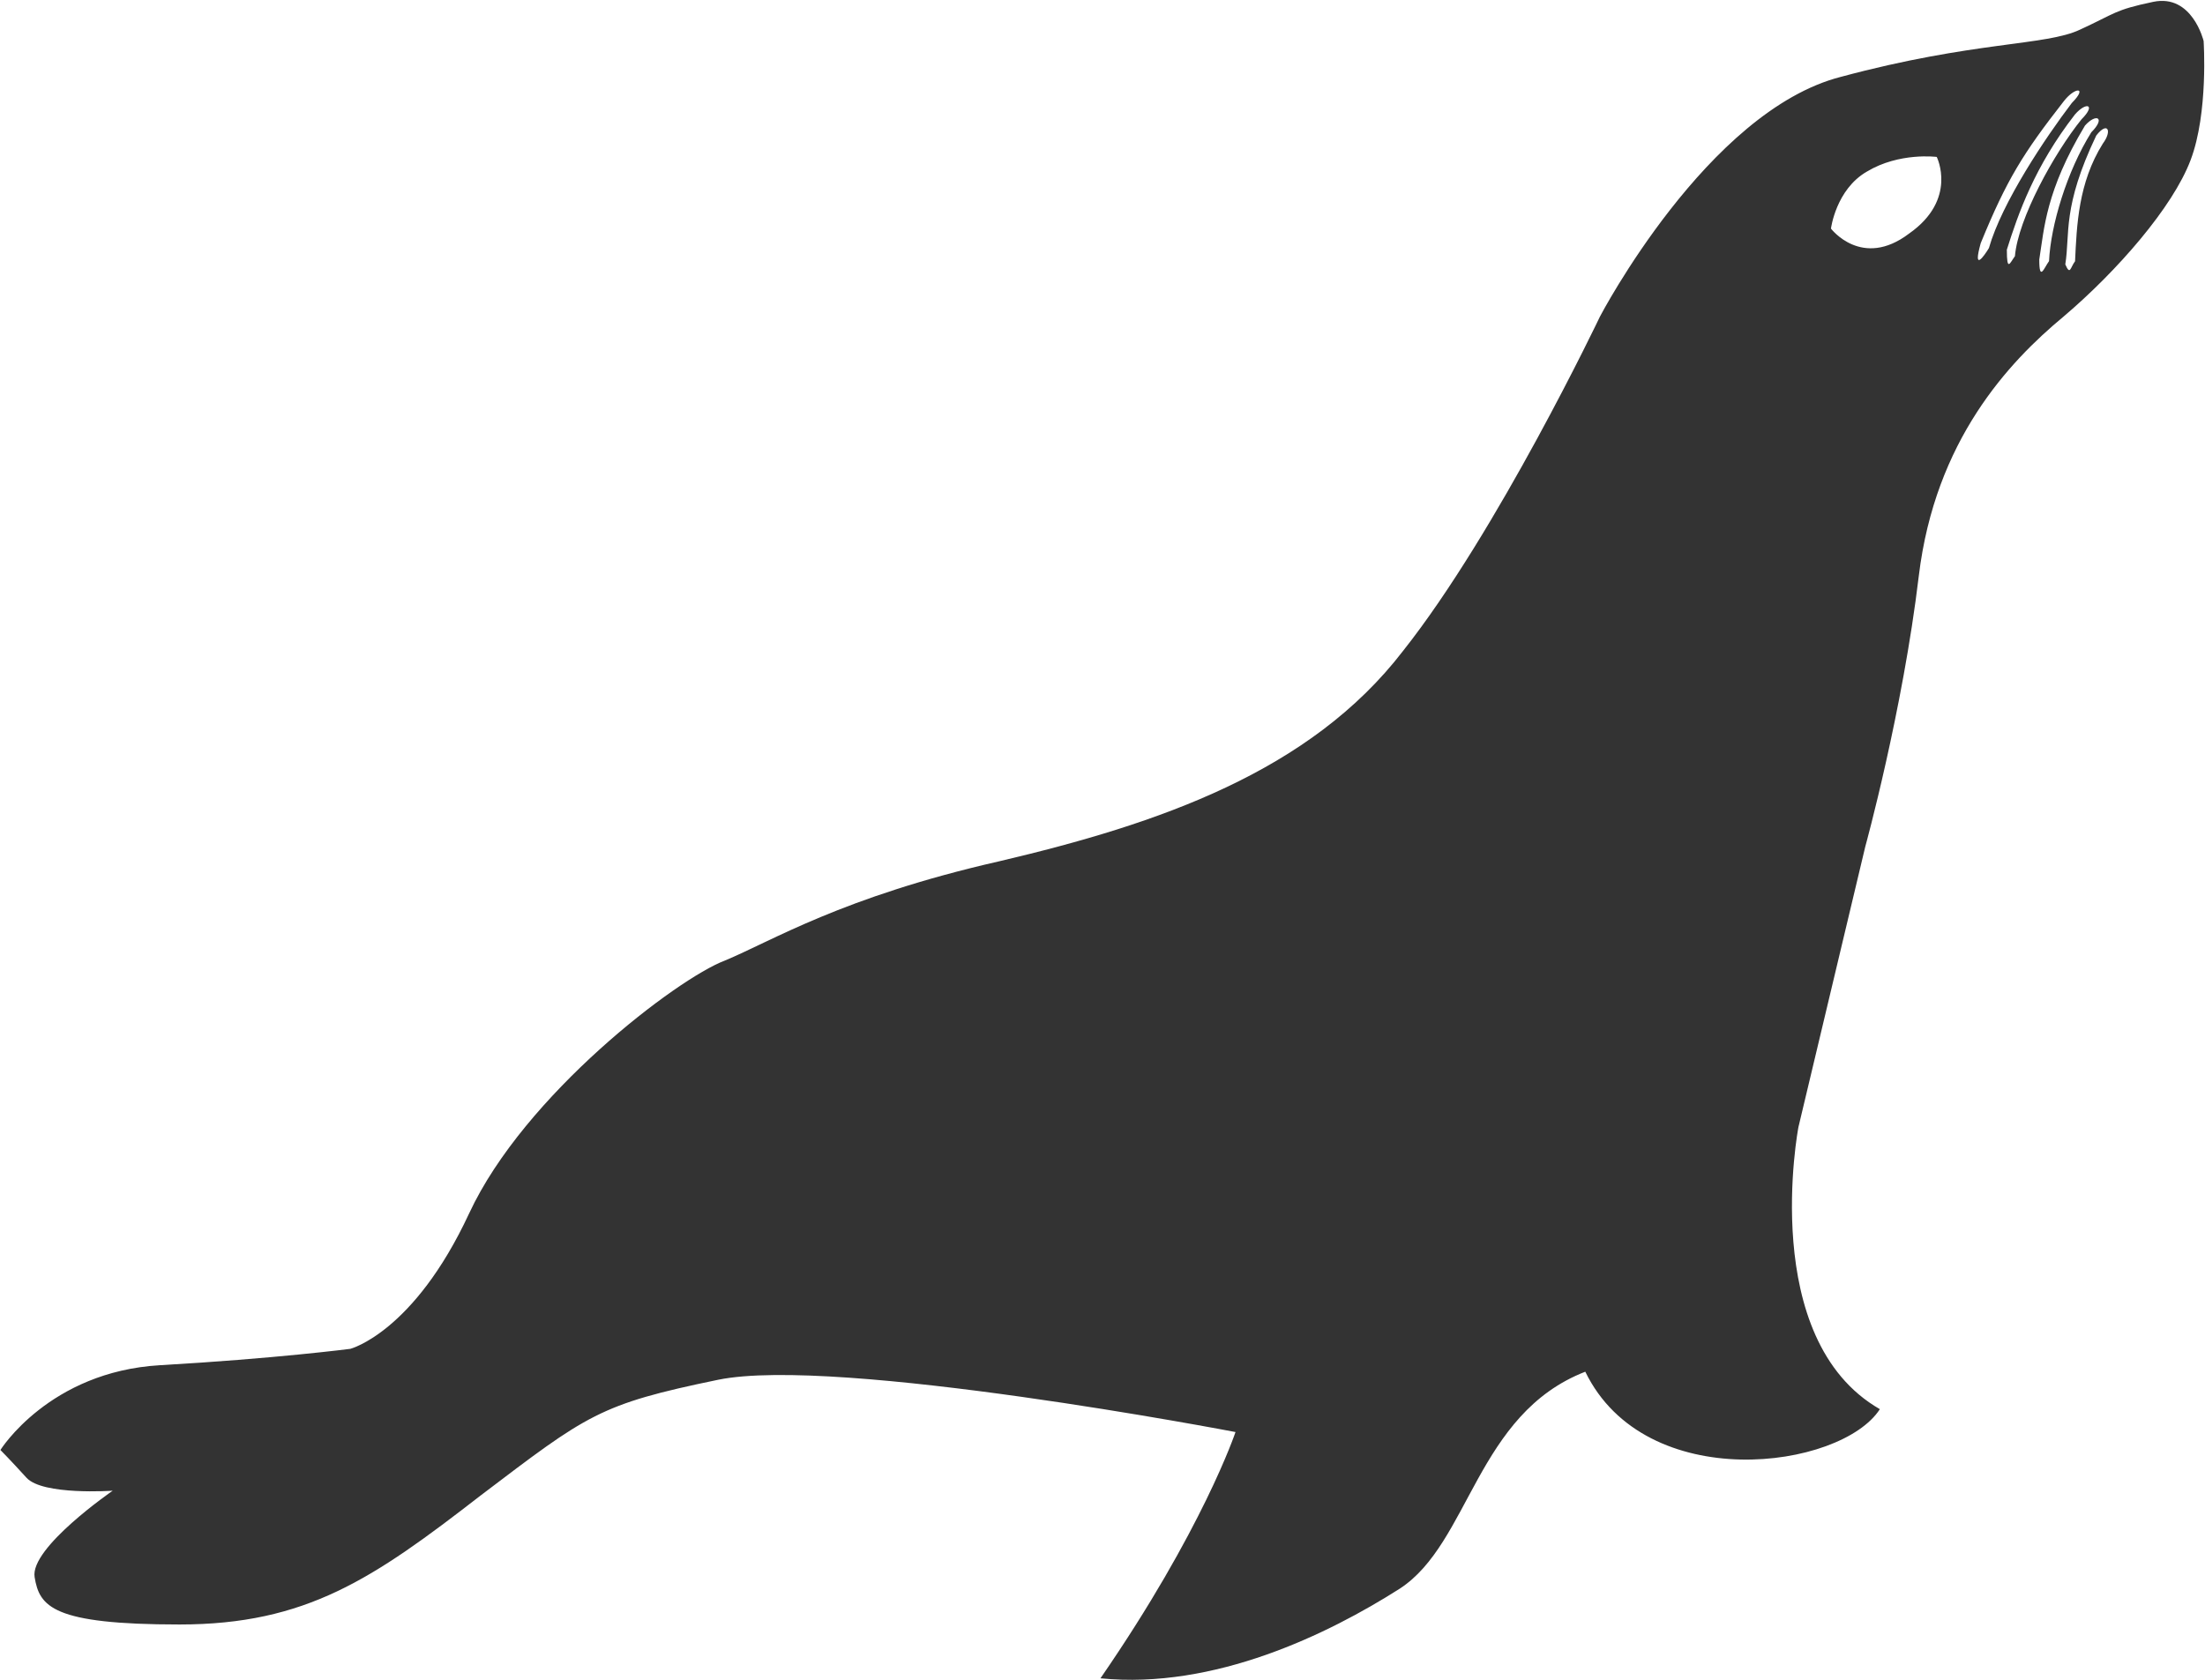
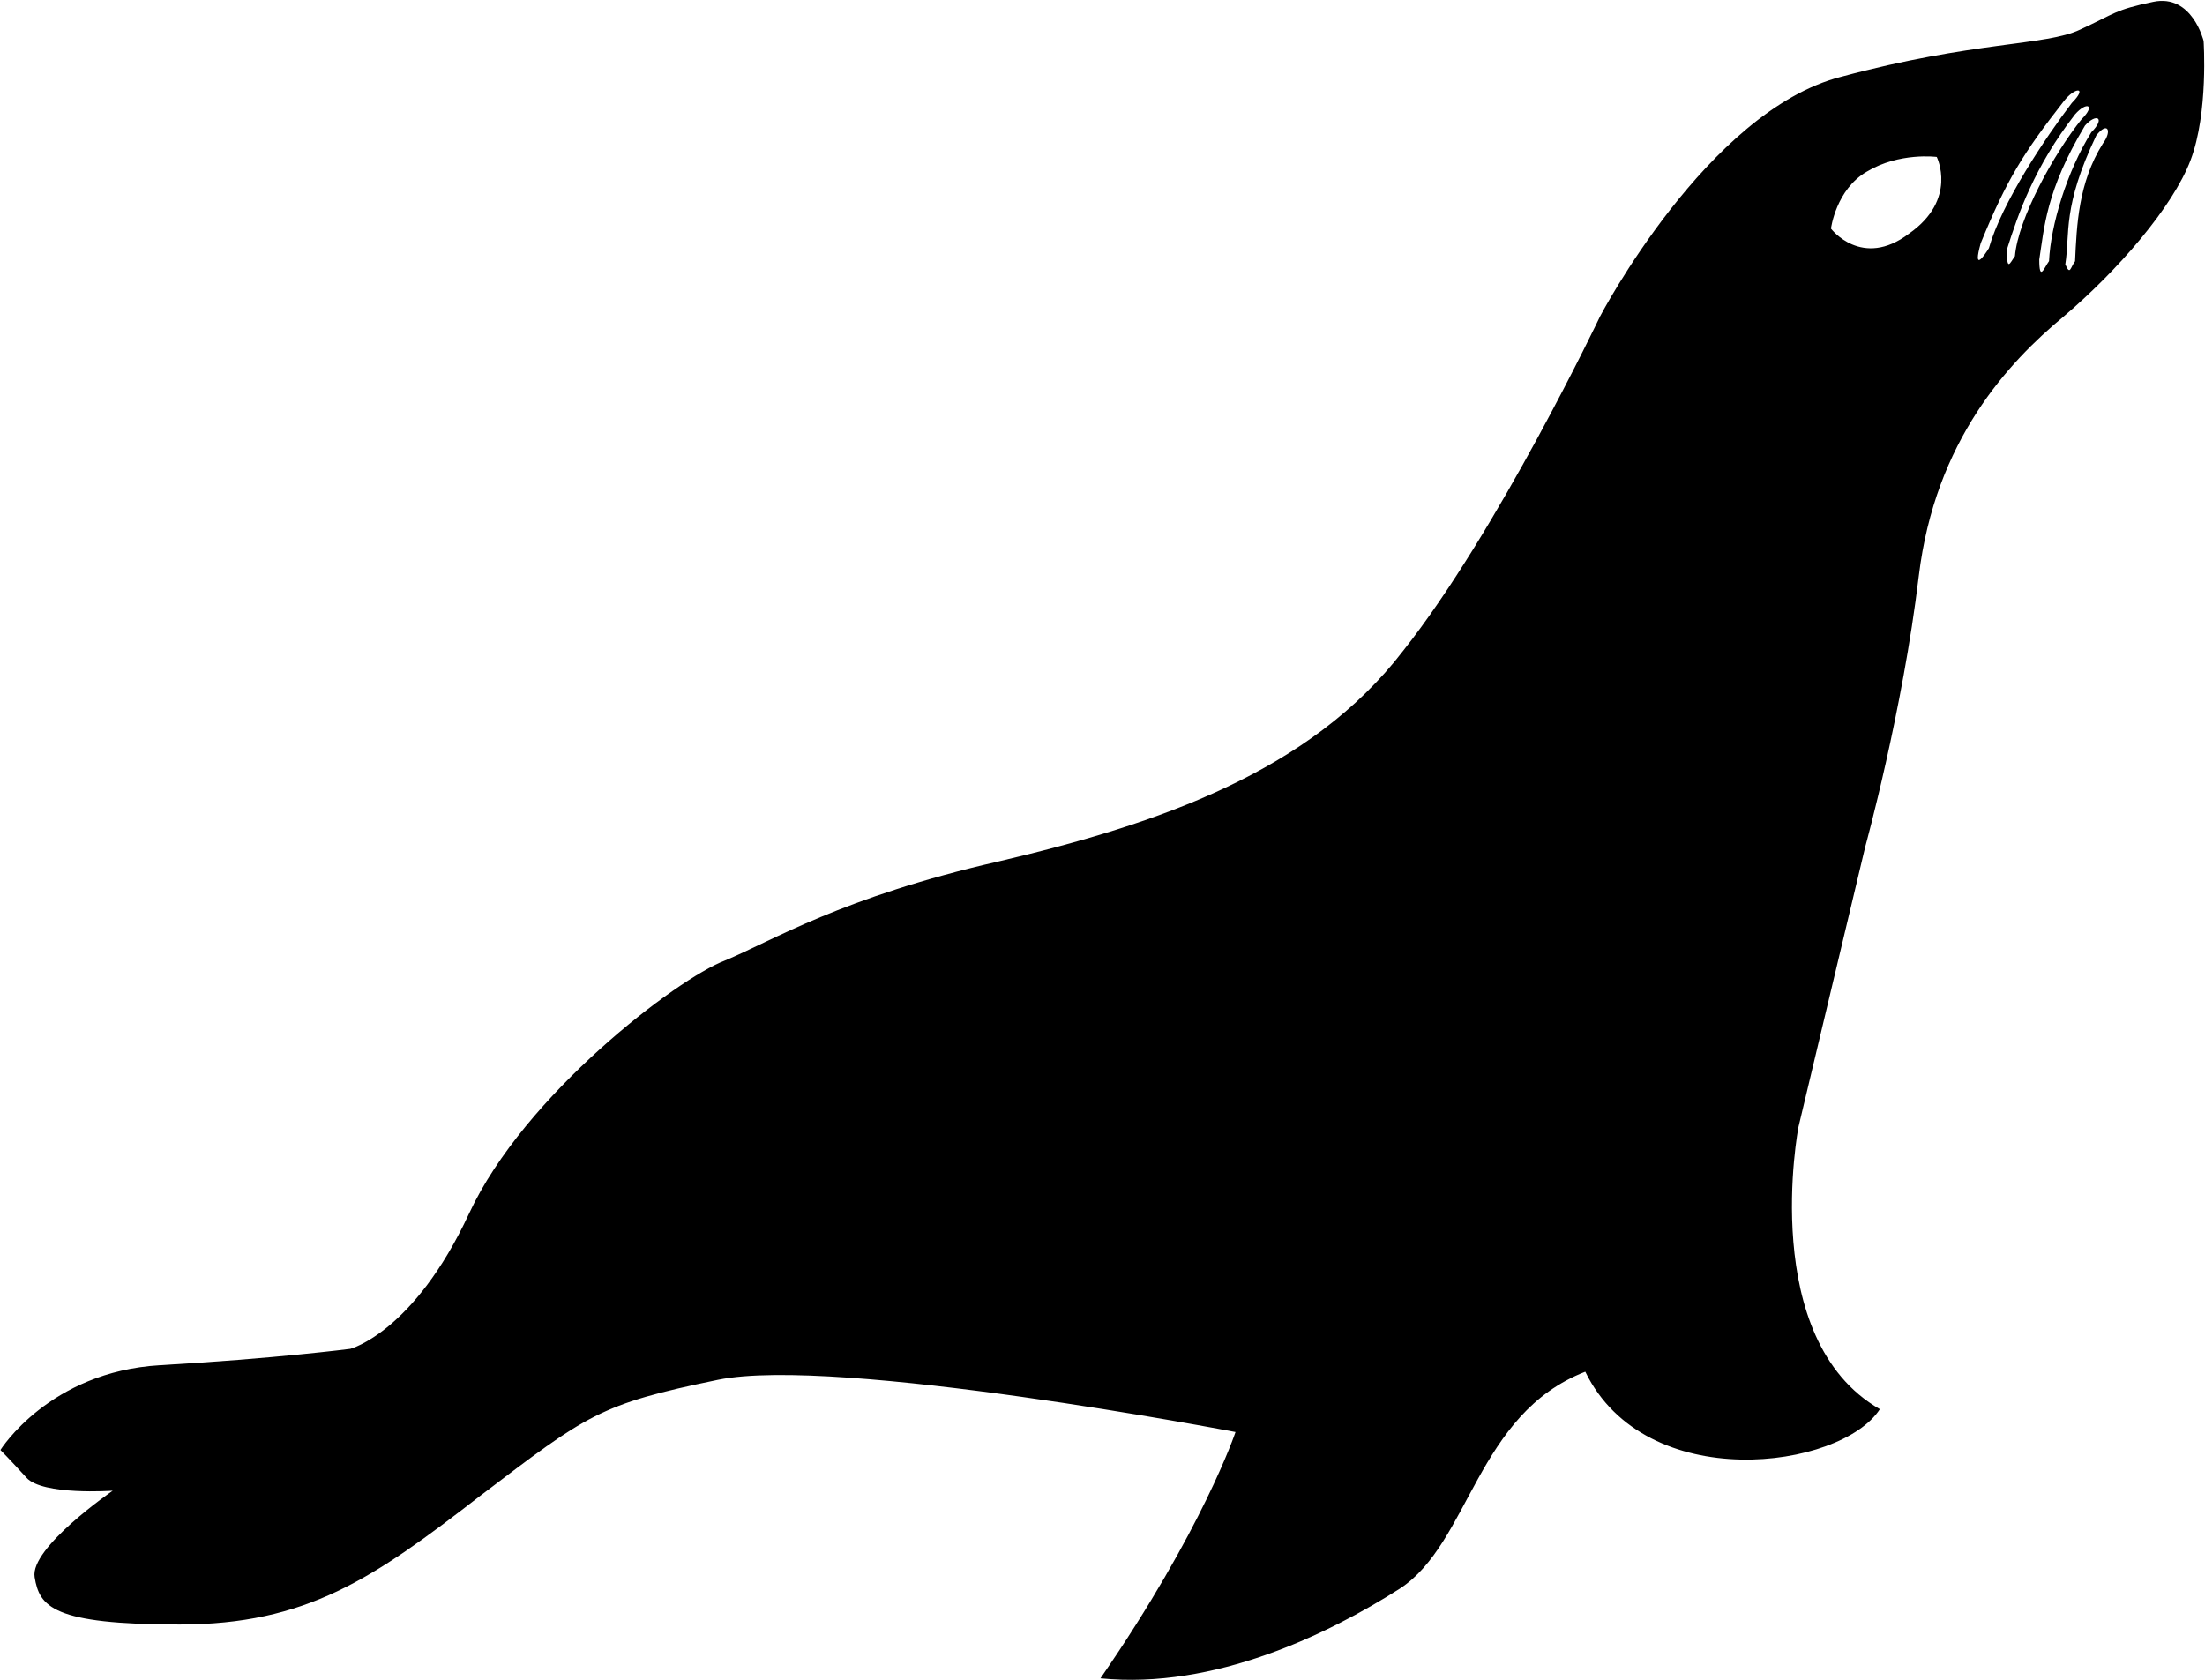
- <svg xmlns="http://www.w3.org/2000/svg" t="1681098562321" class="icon" viewBox="0 0 1344 1024" version="1.1" p-id="2665" width="1344" height="1024">
-   <path d="M285.928 739.736C319.638 667.198 412.836 596.58 441.621 585.642c28.785-11.898 71.386-38.763 167.591-60.64 97.228-22.836 189.467-54.627 246.013-128.252 57.505-72.537 120-203.795 120-203.795S1040.661 67.71 1122.026 46.857c81.301-21.876 124.925-18.87 145.778-28.785 21.748-9.979 20.789-11.962 44.648-16.951 23.795-4.989 30.704 23.859 30.704 23.859s3.006 43.753-7.932 72.601c-10.874 28.785-44.648 67.548-77.399 95.373-33.646 27.889-78.294 75.608-88.273 158.124-9.851 82.516-32.623 165.032-32.623 165.032l-40.746 170.981s-24.755 129.211 49.638 171.94c-23.795 36.78-142.836 52.708-179.552-22.836-66.461 25.842-70.362 104.392-113.028 132.218-43.689 27.825-113.092 61.599-182.495 54.691 62.431-90.512 82.324-150.128 82.324-150.128s-243.07-46.695-315.416-31.855c-72.409 14.968-79.318 20.917-144.819 70.618-65.437 50.725-106.119 78.55-183.454 78.55-77.399 0-85.331-10.938-88.273-28.849-3.006-17.91 47.591-52.708 47.591-52.708s-42.665 3.006-52.58-7.932C6.205 889.864 0.256 883.915 0.256 883.915s29.744-47.719 97.228-51.684c70.362-4.03 116.034-9.979 116.034-9.979s38.635-9.915 72.409-82.516zM1116.013 139.352s18.87 24.883 47.655 3.006c29.744-20.853 16.823-46.695 16.823-46.695s-22.772-3.006-42.601 8.955c-18.87 10.874-21.876 34.733-21.876 34.733zM1257.89 61.761c-24.819 31.791-34.733 47.719-50.597 86.482-4.989 17.91 1.983 7.932 4.989 3.006 7.932-27.825 34.67-67.612 50.533-88.465 9.915-9.979 1.983-9.979-4.925-1.023z m6.908 7.932c-24.755 31.855-34.67 60.64-41.578 82.516 0 13.945 1.919 7.996 4.925 3.966 1.919-22.836 23.795-62.623 40.618-83.475 8.955-8.955 3.006-10.938-3.966-3.006z m5.949 7.036c-23.795 39.659-24.755 62.559-27.761 81.493 0 13.881 3.006 4.925 5.949 0.959 1.023-21.876 10.874-54.691 25.778-78.55 8.955-8.955 3.006-11.898-3.966-3.966z m6.972 5.885c-20.853 43.753-15.864 59.68-18.87 78.55 3.006 6.972 3.006 1.983 5.949-1.919 1.023-21.94 1.983-47.783 16.887-71.642 5.949-7.932 2.942-13.881-3.966-4.989z" p-id="2666" fill="#333333" />
+ <svg xmlns="http://www.w3.org/2000/svg" t="1681098562321" class="icon" viewBox="0 0 1344 1024" version="1.1" width="1344" height="1024">
+   <path d="M285.928 739.736C319.638 667.198 412.836 596.58 441.621 585.642c28.785-11.898 71.386-38.763 167.591-60.64 97.228-22.836 189.467-54.627 246.013-128.252 57.505-72.537 120-203.795 120-203.795S1040.661 67.71 1122.026 46.857c81.301-21.876 124.925-18.87 145.778-28.785 21.748-9.979 20.789-11.962 44.648-16.951 23.795-4.989 30.704 23.859 30.704 23.859s3.006 43.753-7.932 72.601c-10.874 28.785-44.648 67.548-77.399 95.373-33.646 27.889-78.294 75.608-88.273 158.124-9.851 82.516-32.623 165.032-32.623 165.032l-40.746 170.981s-24.755 129.211 49.638 171.94c-23.795 36.78-142.836 52.708-179.552-22.836-66.461 25.842-70.362 104.392-113.028 132.218-43.689 27.825-113.092 61.599-182.495 54.691 62.431-90.512 82.324-150.128 82.324-150.128s-243.07-46.695-315.416-31.855c-72.409 14.968-79.318 20.917-144.819 70.618-65.437 50.725-106.119 78.55-183.454 78.55-77.399 0-85.331-10.938-88.273-28.849-3.006-17.91 47.591-52.708 47.591-52.708s-42.665 3.006-52.58-7.932C6.205 889.864 0.256 883.915 0.256 883.915s29.744-47.719 97.228-51.684c70.362-4.03 116.034-9.979 116.034-9.979s38.635-9.915 72.409-82.516zM1116.013 139.352s18.87 24.883 47.655 3.006c29.744-20.853 16.823-46.695 16.823-46.695s-22.772-3.006-42.601 8.955c-18.87 10.874-21.876 34.733-21.876 34.733zM1257.89 61.761c-24.819 31.791-34.733 47.719-50.597 86.482-4.989 17.91 1.983 7.932 4.989 3.006 7.932-27.825 34.67-67.612 50.533-88.465 9.915-9.979 1.983-9.979-4.925-1.023z m6.908 7.932c-24.755 31.855-34.67 60.64-41.578 82.516 0 13.945 1.919 7.996 4.925 3.966 1.919-22.836 23.795-62.623 40.618-83.475 8.955-8.955 3.006-10.938-3.966-3.006z m5.949 7.036c-23.795 39.659-24.755 62.559-27.761 81.493 0 13.881 3.006 4.925 5.949 0.959 1.023-21.876 10.874-54.691 25.778-78.55 8.955-8.955 3.006-11.898-3.966-3.966z m6.972 5.885c-20.853 43.753-15.864 59.68-18.87 78.55 3.006 6.972 3.006 1.983 5.949-1.919 1.023-21.94 1.983-47.783 16.887-71.642 5.949-7.932 2.942-13.881-3.966-4.989z" />
</svg>
